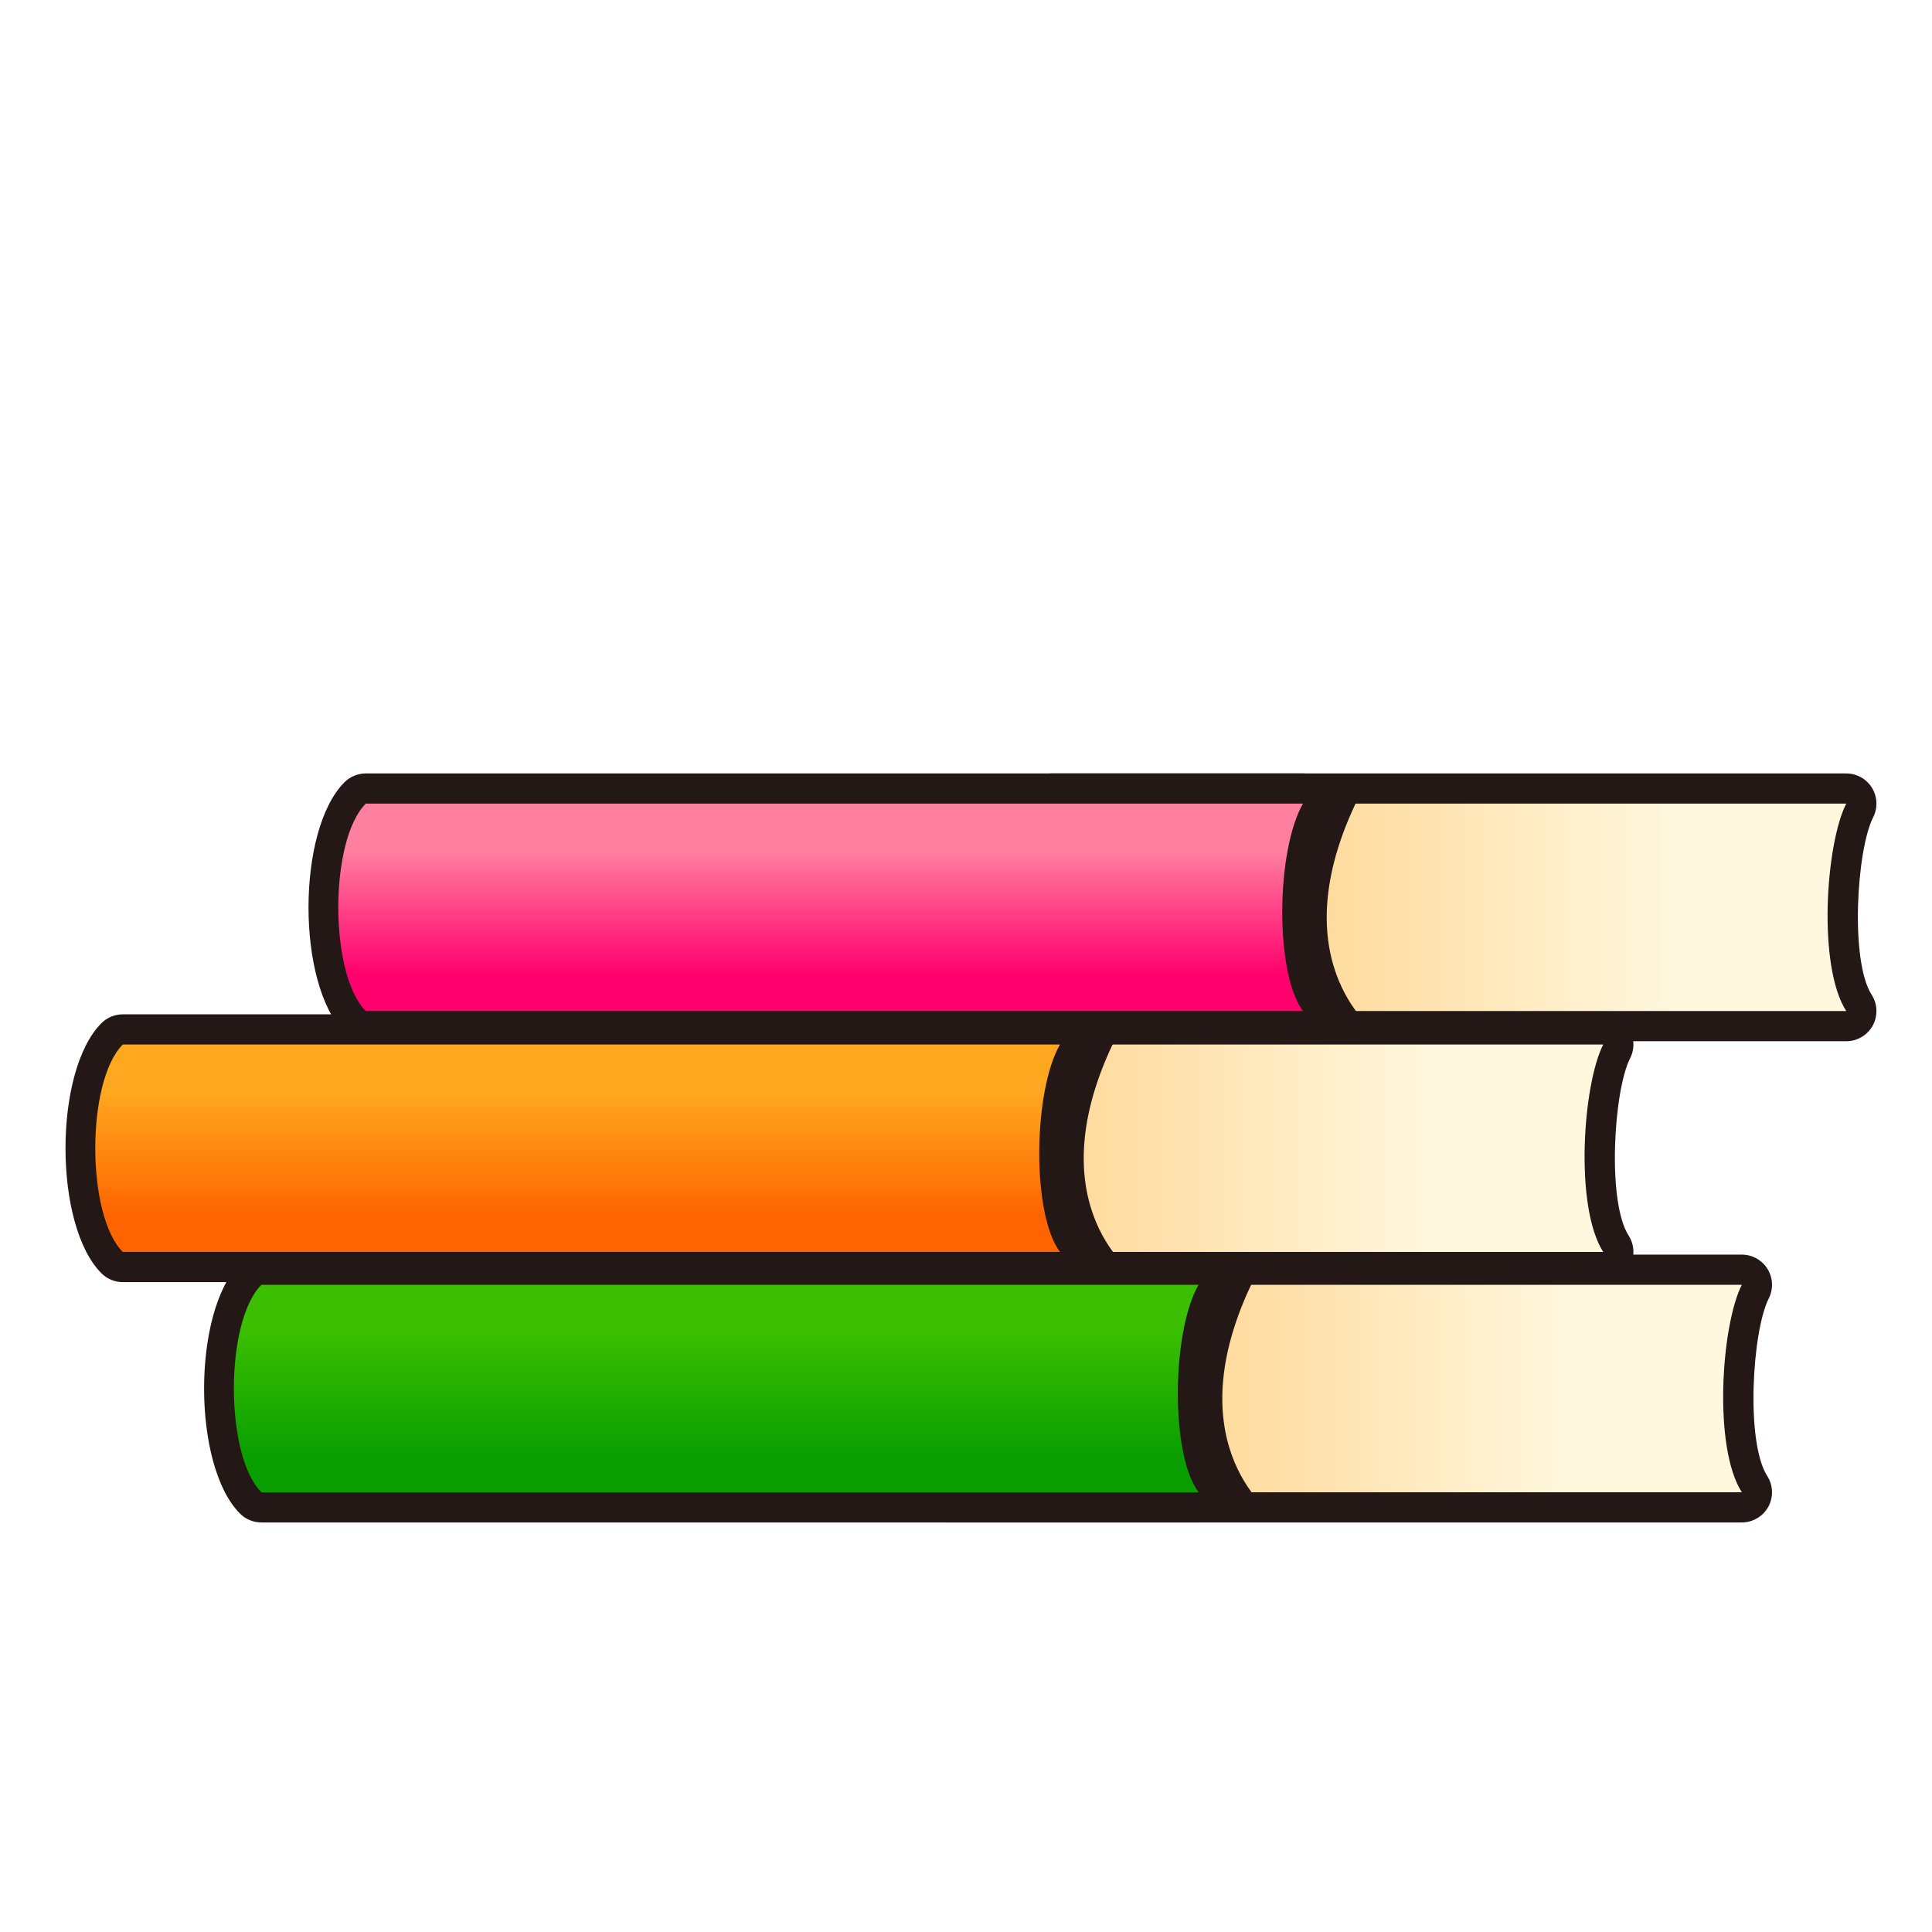
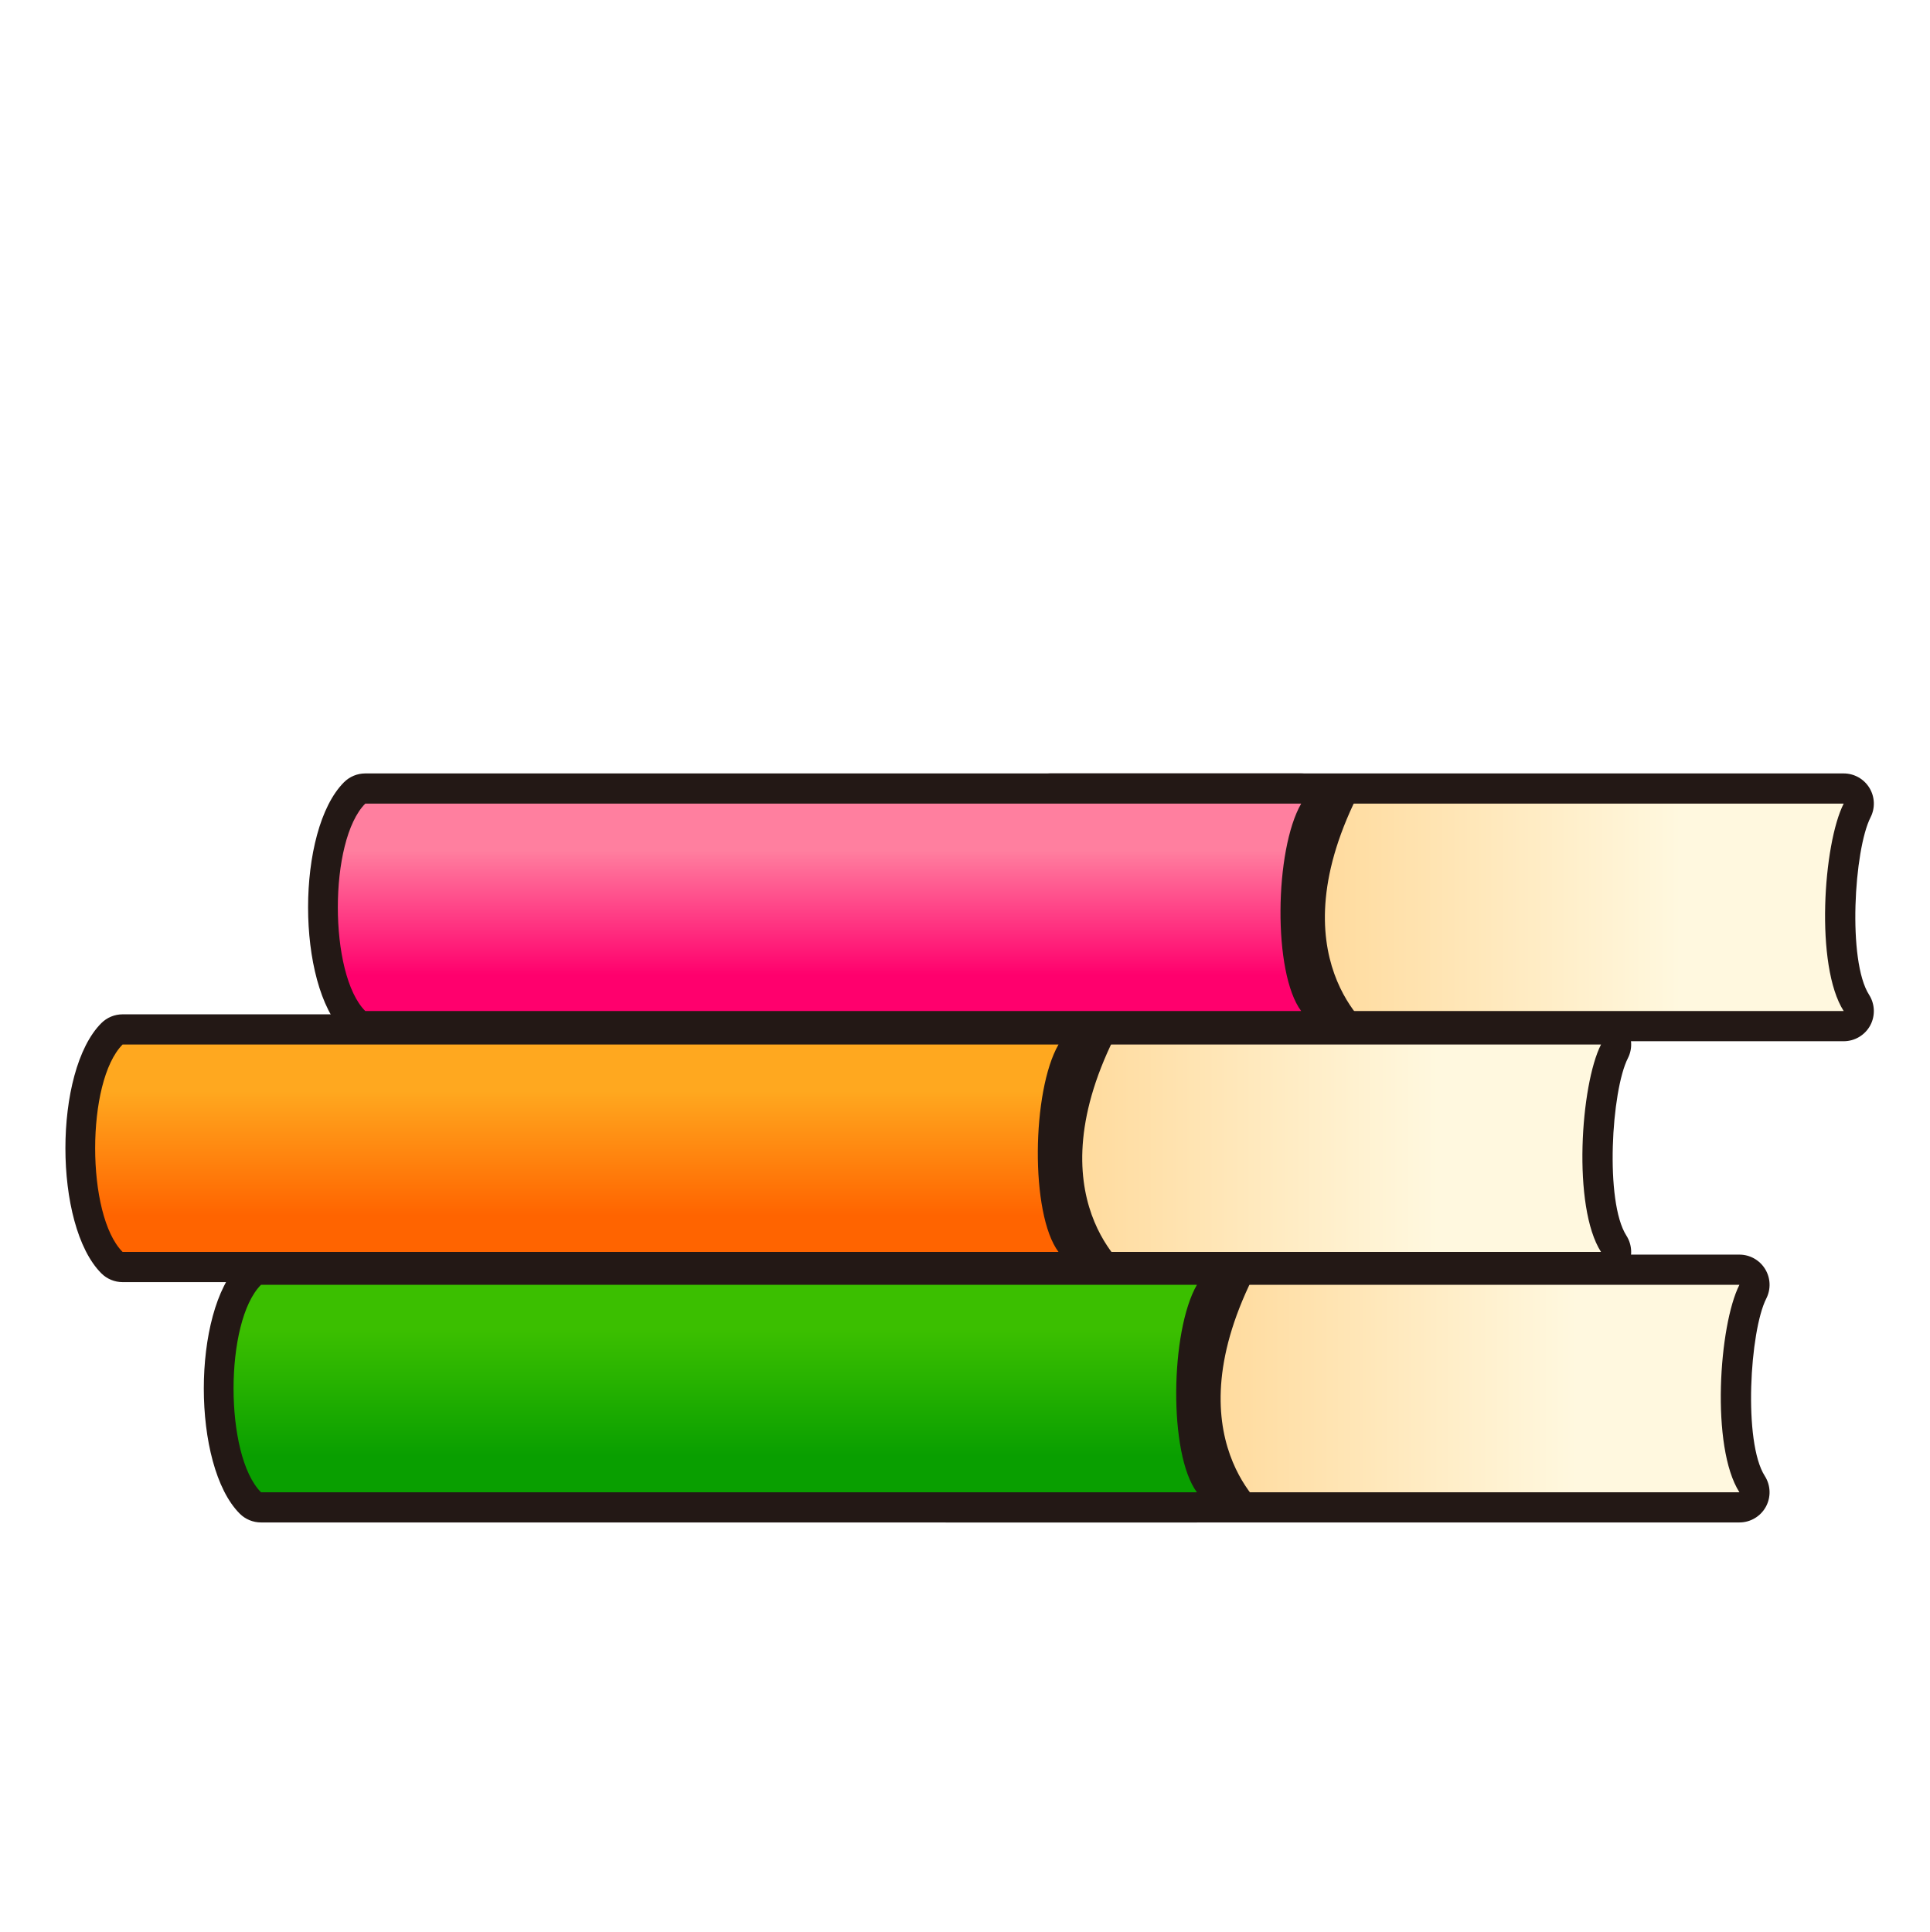
- <svg xmlns="http://www.w3.org/2000/svg" width="64px" height="64px" viewBox="0 0 64 64" preserveAspectRatio="none" version="1.1">
+ <svg xmlns="http://www.w3.org/2000/svg" width="647px" height="648px" viewBox="0 0 64 64" preserveAspectRatio="none" version="1.1">
  <defs id="frame0_defs83" />
  <g id="frame0_g3">
    <g id="frame0_g5">
      <path style="fill:#231815;" d="M53.109,42.472H26.783c-0.552,0-1-0.447-1-1v-6.871    c0-0.553,0.448-1,1-1H53.109c0.348,0,0.671,0.181,0.853,0.478    S54.158,34.745,54,35.055c-0.545,1.068-0.771,4.751-0.049,5.877    c0.197,0.308,0.211,0.699,0.036,1.02C53.812,42.272,53.475,42.472,53.109,42.472    z M27.783,40.472h23.911c-0.312-1.499-0.242-3.427,0.058-4.871h-23.969V40.472z" id="frame0_path7" />
      <linearGradient id="frame0_SVGID_1_" gradientUnits="userSpaceOnUse" x1="47.697" y1="38.036" x2="30.276" y2="38.036">
        <stop offset="0" style="stop-color:#FFF8DF" id="frame0_stop10" />
        <stop offset="1" style="stop-color:#FFCD7F" id="frame0_stop12" />
      </linearGradient>
      <path style="fill:url(#frame0_SVGID_1_);" d="M53.109,34.601c-4.566,0-26.326,0-26.326,0v6.871    c0,0,21.141,0,26.326,0C52.15,39.977,52.433,35.928,53.109,34.601z" id="frame0_path14" />
    </g>
    <g id="frame0_g16">
      <path style="fill:#231815;" d="M35.113,42.472H4.067c-0.265,0-0.52-0.105-0.707-0.293    c-1.587-1.587-1.587-6.697,0-8.285c0.188-0.188,0.442-0.293,0.707-0.293h31.046    c0.357,0,0.688,0.19,0.866,0.5s0.179,0.69,0,1    c-0.769,1.33-0.7,4.923-0.065,5.772c0.227,0.303,0.263,0.708,0.094,1.047    C35.838,42.258,35.492,42.472,35.113,42.472z M4.571,40.472h29.08    c-0.333-1.473-0.289-3.395,0.051-4.871H4.572    C4.025,36.676,4.025,39.397,4.571,40.472z" id="frame0_path18" />
      <linearGradient id="frame0_SVGID_2_" gradientUnits="userSpaceOnUse" x1="19.134" y1="36.14" x2="19.134" y2="40.28">
        <stop offset="0" style="stop-color:#FFA81F" id="frame0_stop21" />
        <stop offset="1" style="stop-color:#FF6400" id="frame0_stop23" />
      </linearGradient>
      <path style="fill:url(#frame0_SVGID_2_);" d="M35.113,41.472c-7.378,0-25.97,0-31.046,0    c-1.214-1.214-1.214-5.656,0-6.871c7.26,0,23.374,0,31.046,0    C34.228,36.135,34.168,40.208,35.113,41.472z" id="frame0_path25" />
    </g>
    <path style="fill:#231815;" d="M37.102,34.104h-1.465c0,0-1.778,5.409,0,8.057h1.883   C37.52,42.16,34.172,39.717,37.102,34.104z" id="frame0_path27" />
  </g>
  <g id="frame0_g29">
    <g id="frame0_g31">
      <path style="fill:#231815;" d="M57.7,50.433H31.374c-0.552,0-1-0.447-1-1v-6.872    c0-0.553,0.448-1,1-1h26.326c0.348,0,0.671,0.181,0.853,0.478    s0.196,0.666,0.038,0.977c-0.544,1.068-0.771,4.752-0.049,5.878    c0.197,0.309,0.211,0.699,0.035,1.02    C58.402,50.233,58.065,50.433,57.7,50.433z M32.374,48.433h23.912    c-0.313-1.499-0.243-3.428,0.057-4.872h-23.969V48.433z" id="frame0_path33" />
      <linearGradient id="frame0_SVGID_3_" gradientUnits="userSpaceOnUse" x1="52.288" y1="45.997" x2="34.867" y2="45.997">
        <stop offset="0" style="stop-color:#FFF8DF" id="frame0_stop36" />
        <stop offset="1" style="stop-color:#FFCD7F" id="frame0_stop38" />
      </linearGradient>
      <path style="fill:url(#frame0_SVGID_3_);" d="M57.7,42.561c-4.566,0-26.326,0-26.326,0v6.872    c0,0,21.141,0,26.326,0C56.741,47.937,57.023,43.889,57.7,42.561z" id="frame0_path40" />
    </g>
    <g id="frame0_g42">
      <path style="fill:#231815;" d="M39.704,50.433H8.658c-0.265,0-0.52-0.105-0.707-0.293    c-1.587-1.588-1.587-6.698,0-8.286c0.188-0.188,0.442-0.293,0.707-0.293h31.046    c0.357,0,0.688,0.19,0.866,0.5s0.179,0.69,0,1    c-0.768,1.331-0.7,4.925-0.065,5.773c0.227,0.303,0.263,0.708,0.094,1.047    C40.429,50.219,40.083,50.433,39.704,50.433z M9.163,48.433h29.081    c-0.334-1.473-0.29-3.395,0.05-4.872H9.163    C8.617,44.636,8.617,47.357,9.163,48.433z" id="frame0_path44" />
      <linearGradient id="frame0_SVGID_4_" gradientUnits="userSpaceOnUse" x1="23.725" y1="44.1" x2="23.725" y2="48.241">
        <stop offset="0" style="stop-color:#3BBF00" id="frame0_stop47" />
        <stop offset="1" style="stop-color:#099F00" id="frame0_stop49" />
      </linearGradient>
      <path style="fill:url(#frame0_SVGID_4_);" d="M39.704,49.433c-7.378,0-25.97,0-31.046,0    c-1.214-1.215-1.214-5.657,0-6.872c7.26,0,23.374,0,31.046,0    C38.818,44.096,38.759,48.169,39.704,49.433z" id="frame0_path51" />
    </g>
    <path style="fill:#231815;" d="M41.692,42.064h-1.465c0,0-1.778,5.409,0,8.057h1.883   C42.11,50.121,38.763,47.677,41.692,42.064z" id="frame0_path53" />
  </g>
  <g id="frame0_g55">
    <g id="frame0_g57">
      <path style="fill:#231815;" d="M61.159,34.492H34.833c-0.553,0-1-0.447-1-1v-6.871    c0-0.552,0.447-1,1-1h26.326c0.348,0,0.671,0.181,0.853,0.478    s0.196,0.667,0.038,0.977c-0.545,1.068-0.771,4.751-0.049,5.877    c0.197,0.308,0.211,0.699,0.036,1.02    C61.861,34.293,61.524,34.492,61.159,34.492z M35.833,32.492h23.911    c-0.312-1.499-0.242-3.427,0.058-4.871h-23.969V32.492z" id="frame0_path59" />
      <linearGradient id="frame0_SVGID_5_" gradientUnits="userSpaceOnUse" x1="55.747" y1="30.057" x2="38.325" y2="30.057">
        <stop offset="0" style="stop-color:#FFF8DF" id="frame0_stop62" />
        <stop offset="1" style="stop-color:#FFCD7F" id="frame0_stop64" />
      </linearGradient>
      <path style="fill:url(#frame0_SVGID_5_);" d="M61.159,26.621c-4.566,0-26.326,0-26.326,0v6.871    c0,0,21.141,0,26.326,0C60.2,31.997,60.482,27.948,61.159,26.621z" id="frame0_path66" />
    </g>
    <g id="frame0_g68">
      <path style="fill:#231815;" d="M43.163,34.492H12.117c-0.265,0-0.52-0.105-0.707-0.293    c-1.587-1.587-1.587-6.697,0-8.285c0.188-0.188,0.442-0.293,0.707-0.293h31.046    c0.357,0,0.688,0.19,0.866,0.5c0.179,0.309,0.179,0.69,0,1    c-0.768,1.33-0.7,4.923-0.065,5.772c0.227,0.303,0.263,0.708,0.094,1.047    C43.888,34.278,43.542,34.492,43.163,34.492z M12.622,32.492h29.08    c-0.333-1.472-0.289-3.394,0.051-4.871H12.622    C12.076,28.696,12.076,31.417,12.622,32.492z" id="frame0_path70" />
      <linearGradient id="frame0_SVGID_6_" gradientUnits="userSpaceOnUse" x1="27.184" y1="28.161" x2="27.184" y2="32.301">
        <stop offset="0" style="stop-color:#FF7F9F" id="frame0_stop73" />
        <stop offset="1" style="stop-color:#FF006D" id="frame0_stop75" />
      </linearGradient>
      <path style="fill:url(#frame0_SVGID_6_);" d="M43.163,33.492c-7.378,0-25.97,0-31.046,0    c-1.214-1.214-1.214-5.656,0-6.871c7.26,0,23.374,0,31.046,0    C42.277,28.156,42.218,32.229,43.163,33.492z" id="frame0_path77" />
    </g>
    <path style="fill:#231815;" d="M45.151,26.125h-1.465c0,0-1.778,5.409,0,8.057h1.883   C45.569,34.182,42.222,31.737,45.151,26.125z" id="frame0_path79" />
  </g>
</svg>
